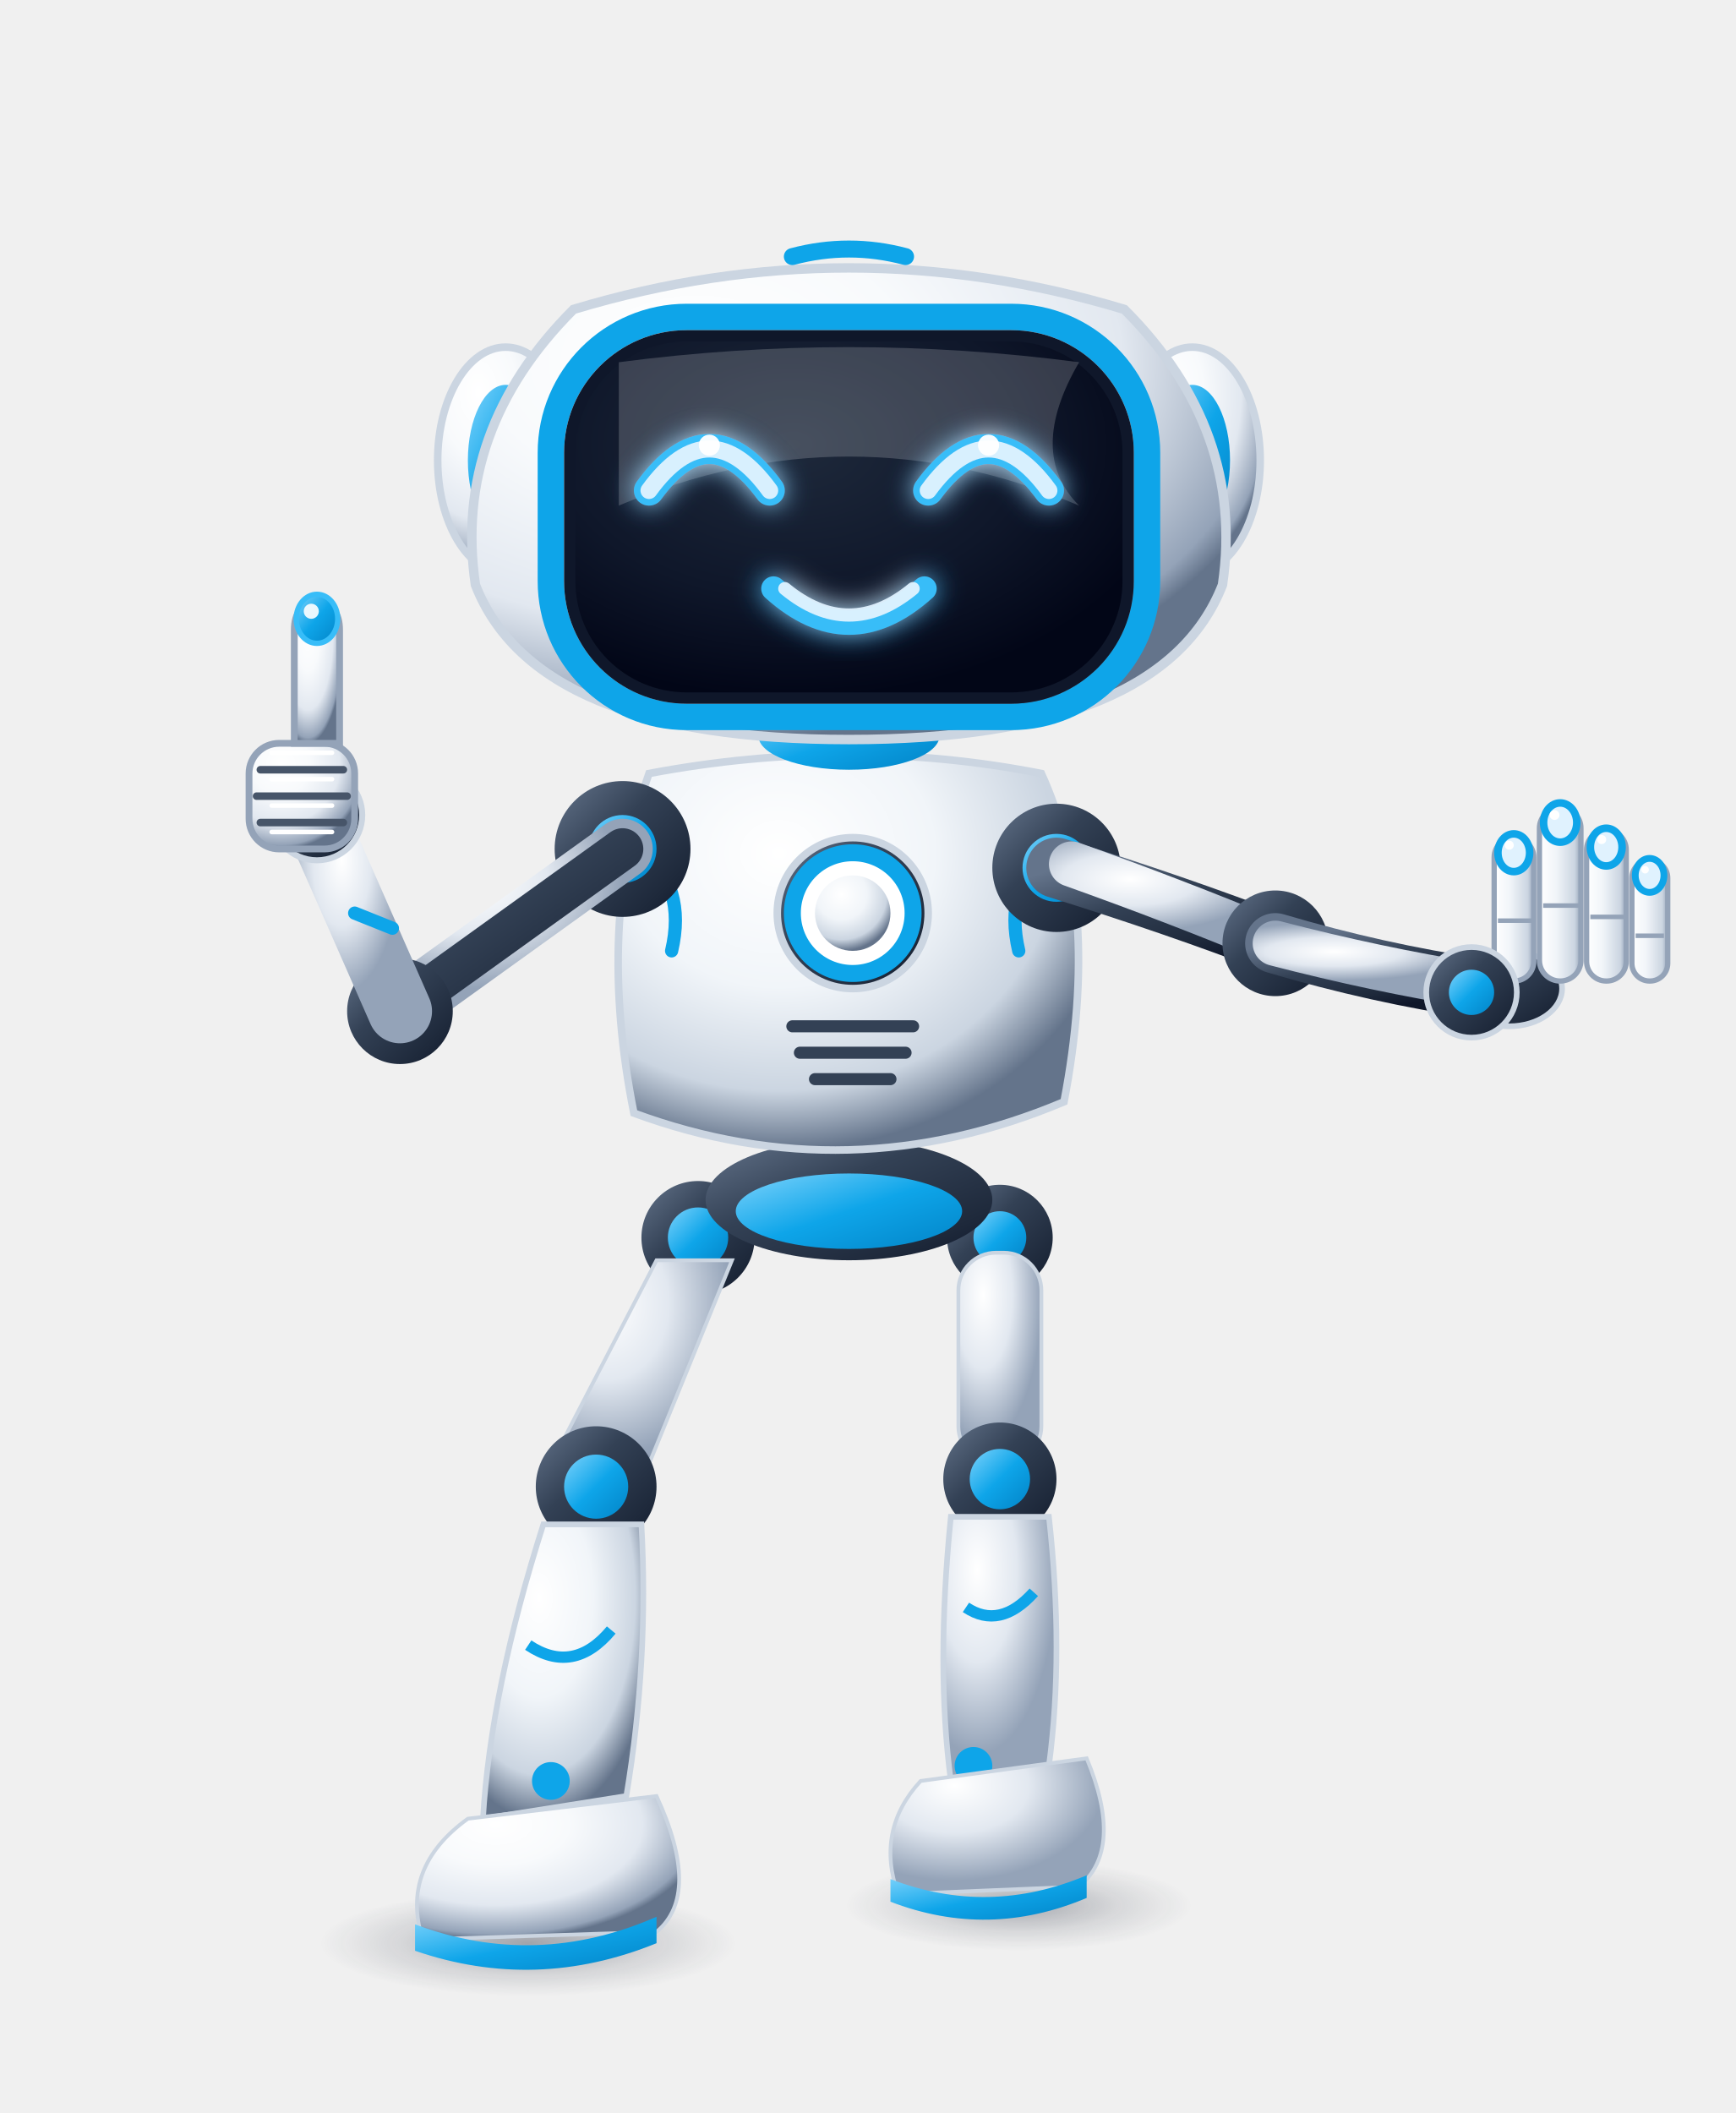
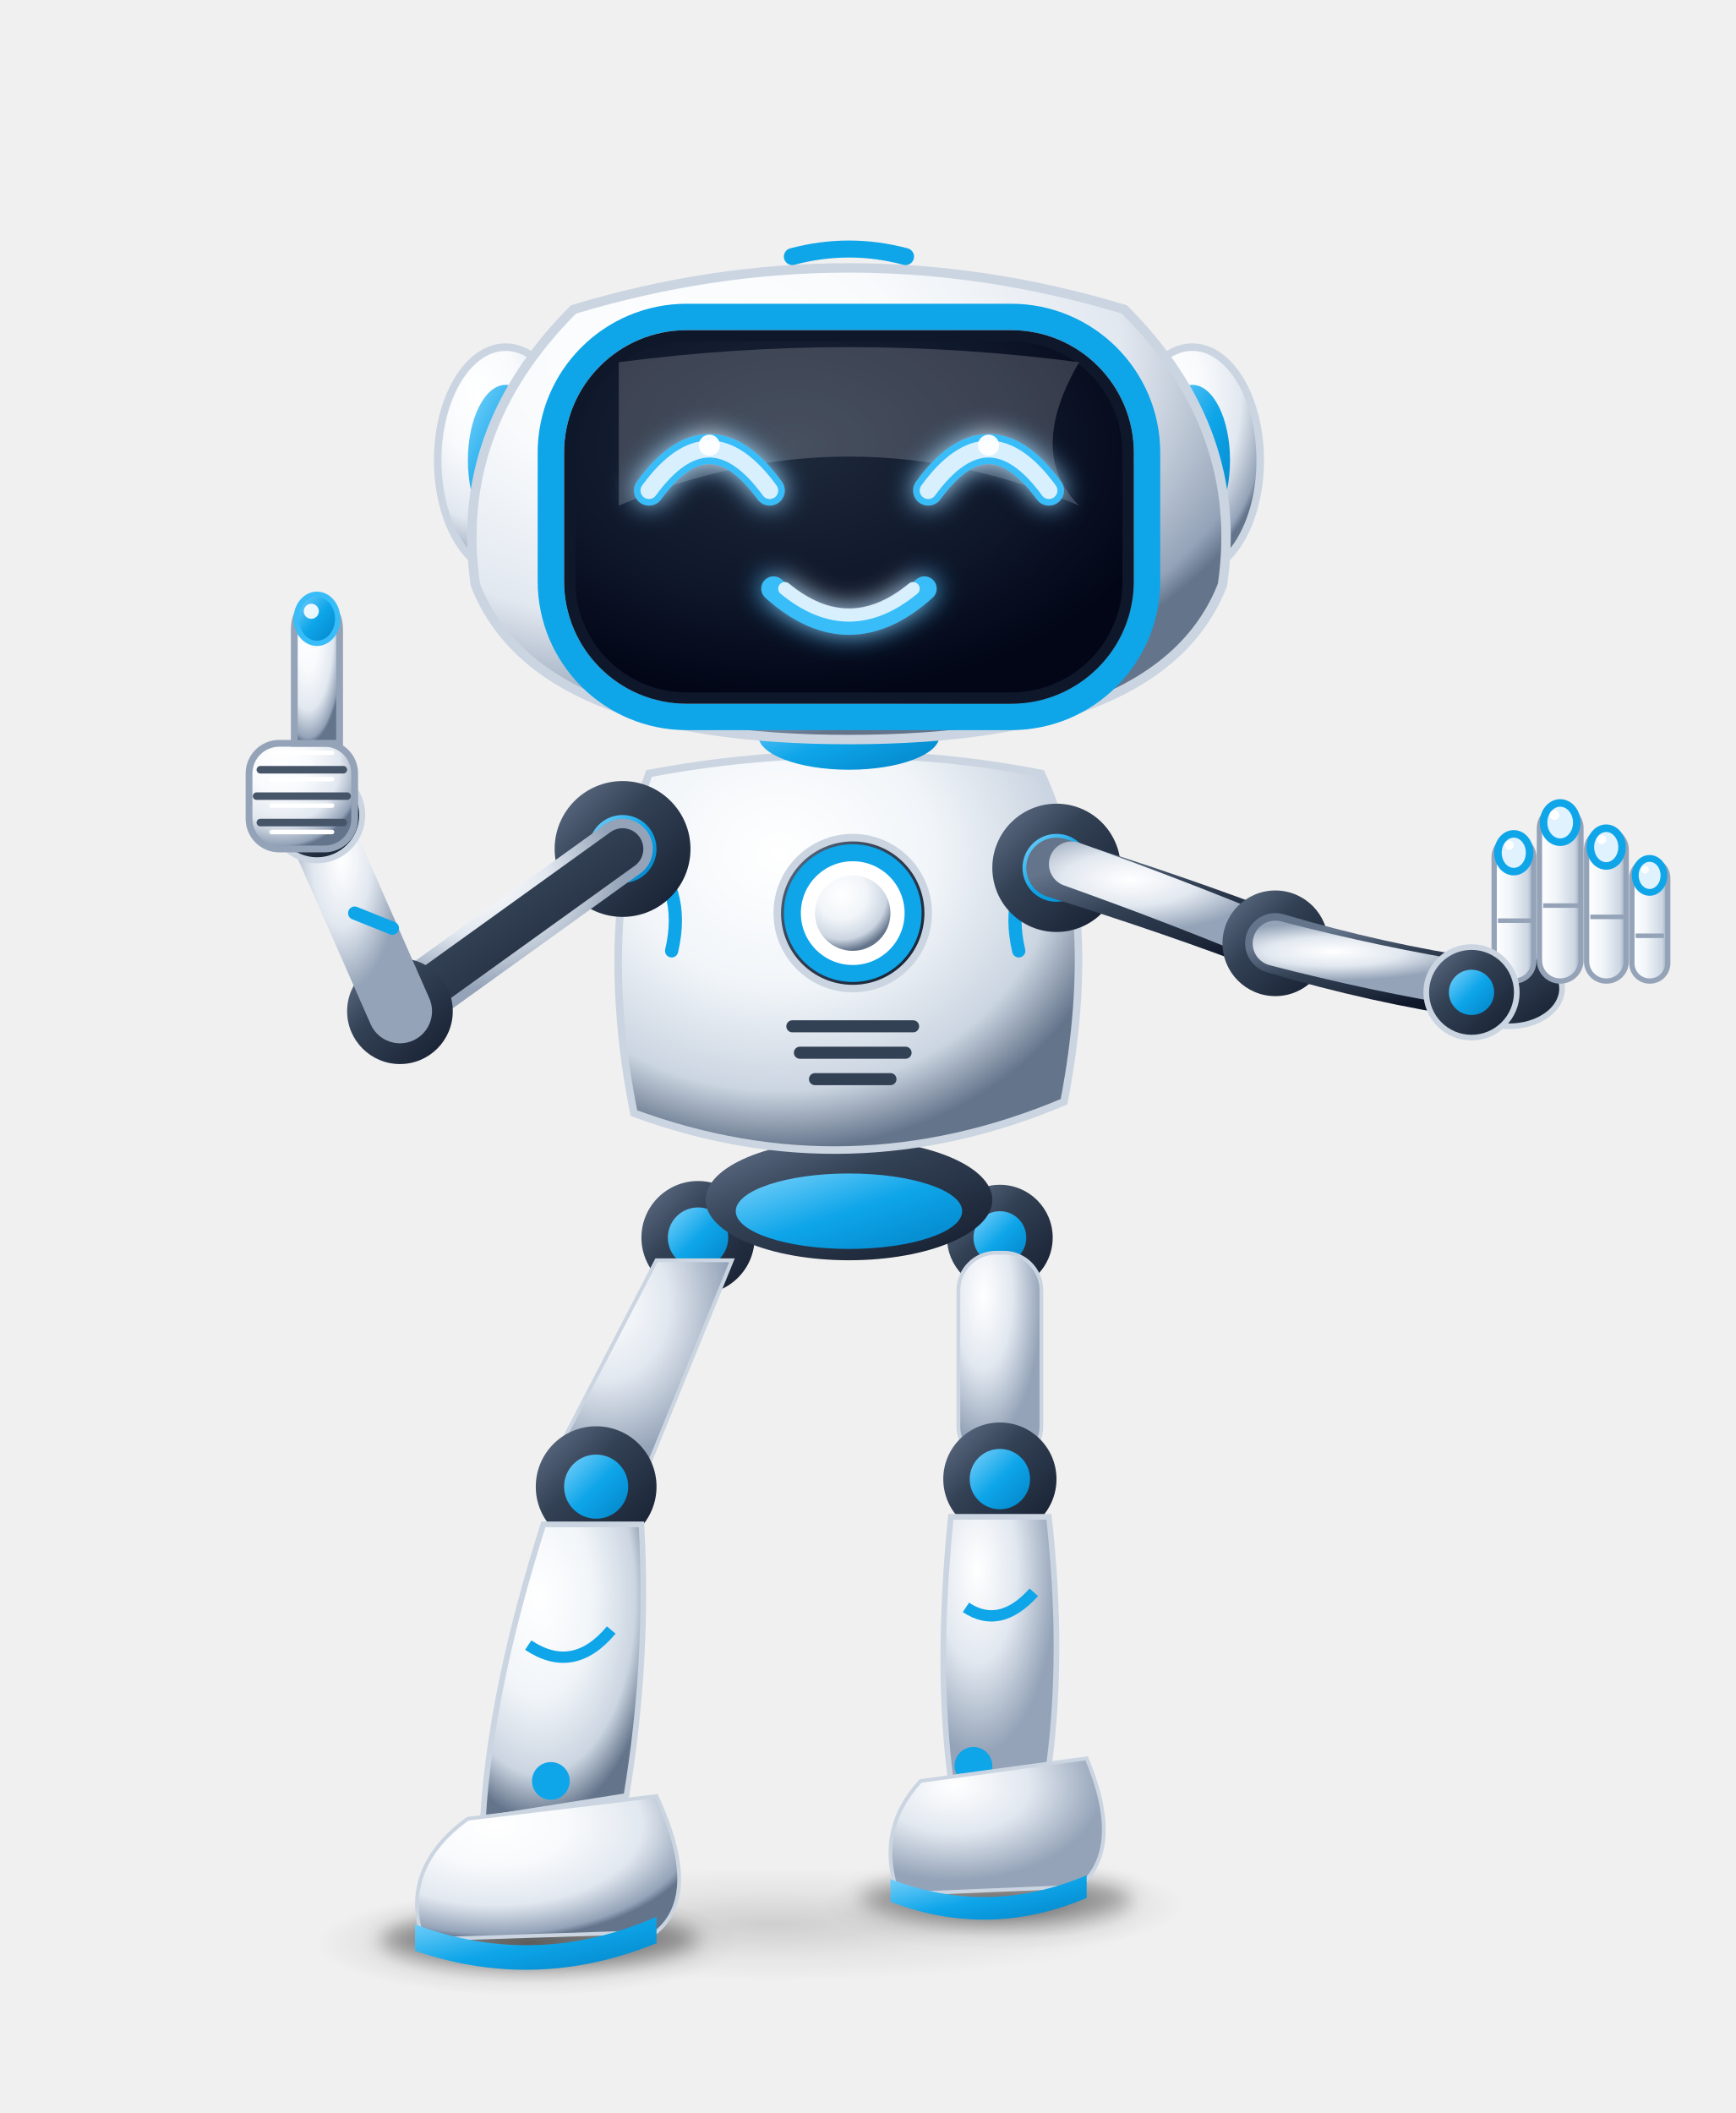
<svg xmlns="http://www.w3.org/2000/svg" id="robotSvgRoot" viewBox="0 0 460 560" width="100%" height="100%" class="robot-svg">
  <defs>
    <radialGradient id="groundShadowL" cx="50%" cy="50%" r="50%">
-       <stop offset="0%" stop-color="#0f172a" stop-opacity="0.35" />
-       <stop offset="60%" stop-color="#0f172a" stop-opacity="0.12" />
-       <stop offset="100%" stop-color="#0f172a" stop-opacity="0" />
+       <stop offset="0%" stop-color="#000000" stop-opacity="0.42" />
+       <stop offset="40%" stop-color="#000000" stop-opacity="0.20" />
+       <stop offset="75%" stop-color="#000000" stop-opacity="0.05" />
+       <stop offset="100%" stop-color="#000000" stop-opacity="0" />
    </radialGradient>
    <radialGradient id="groundShadowR" cx="50%" cy="50%" r="50%">
-       <stop offset="0%" stop-color="#0f172a" stop-opacity="0.32" />
-       <stop offset="60%" stop-color="#0f172a" stop-opacity="0.10" />
-       <stop offset="100%" stop-color="#0f172a" stop-opacity="0" />
-     </radialGradient>
+       <stop offset="0%" stop-color="#000000" stop-opacity="0.38" />
+       <stop offset="40%" stop-color="#000000" stop-opacity="0.18" />
+       <stop offset="75%" stop-color="#000000" stop-opacity="0.04" />
+       <stop offset="100%" stop-color="#000000" stop-opacity="0" />
+     </radialGradient>
+     <radialGradient id="groundShadowAmbient" cx="50%" cy="50%" r="50%">
+       <stop offset="0%" stop-color="#000000" stop-opacity="0.14" />
+       <stop offset="55%" stop-color="#000000" stop-opacity="0.05" />
+       <stop offset="100%" stop-color="#000000" stop-opacity="0" />
+     </radialGradient>
+     <filter id="shadowBlur" x="-30%" y="-30%" width="160%" height="160%">
+       <feGaussianBlur stdDeviation="2.5" />
+     </filter>
    <radialGradient id="headShading" cx="30%" cy="20%" r="80%">
      <stop offset="0%" stop-color="#ffffff" />
      <stop offset="35%" stop-color="#f8fafc" />
      <stop offset="70%" stop-color="#e2e8f0" />
      <stop offset="95%" stop-color="#94a3b8" />
      <stop offset="100%" stop-color="#64748b" />
    </radialGradient>
    <radialGradient id="torsoShading" cx="35%" cy="25%" r="75%">
      <stop offset="0%" stop-color="#ffffff" />
      <stop offset="45%" stop-color="#f1f5f9" />
      <stop offset="80%" stop-color="#cbd5e1" />
      <stop offset="100%" stop-color="#64748b" />
    </radialGradient>
    <radialGradient id="limbShading" cx="30%" cy="20%" r="70%">
      <stop offset="0%" stop-color="#ffffff" />
      <stop offset="50%" stop-color="#e2e8f0" />
      <stop offset="100%" stop-color="#94a3b8" />
    </radialGradient>
    <linearGradient id="fingerShading" x1="0%" y1="0%" x2="100%" y2="0%">
      <stop offset="0%" stop-color="#ffffff" />
      <stop offset="40%" stop-color="#f1f5f9" />
      <stop offset="85%" stop-color="#cbd5e1" />
      <stop offset="100%" stop-color="#94a3b8" />
    </linearGradient>
    <linearGradient id="metalJoint" x1="0%" y1="0%" x2="100%" y2="100%">
      <stop offset="0%" stop-color="#64748b" />
      <stop offset="40%" stop-color="#334155" />
      <stop offset="80%" stop-color="#1e293b" />
      <stop offset="100%" stop-color="#0f172a" />
    </linearGradient>
    <linearGradient id="cyanAccent" x1="0%" y1="0%" x2="100%" y2="100%">
      <stop offset="0%" stop-color="#7dd3fc" />
      <stop offset="50%" stop-color="#0ea5e9" />
      <stop offset="100%" stop-color="#0284c7" />
    </linearGradient>
    <radialGradient id="visorScreen" cx="40%" cy="30%" r="70%">
      <stop offset="0%" stop-color="#1e293b" />
      <stop offset="60%" stop-color="#0f172a" />
      <stop offset="100%" stop-color="#020617" />
    </radialGradient>
    <filter id="cyanGlow" x="-20%" y="-20%" width="140%" height="140%">
      <feGaussianBlur stdDeviation="3.5" result="blur" />
      <feComposite in="SourceGraphic" in2="blur" operator="over" />
    </filter>
    <style>
      /* 1. Periodic Expressive "Ishara" Gesture towards Email Box */
      @keyframes robotSuggestiveLoginGesture {
        0%, 55% {
          /* Default: looking straight at the user */
          transform: translate(0px, 0px);
        }
        60% {
          /* Quick lively glance towards the email box */
          transform: translate(22px, 12px);
        }
        67% {
          /* Expressive suggestive nod / ishara pulse */
          transform: translate(26px, 15px);
        }
        72% {
          transform: translate(22px, 12px);
        }
        82% {
          /* Hold glance at card */
          transform: translate(22px, 12px);
        }
        88%, 100% {
          /* Smoothly return to looking straight at the user */
          transform: translate(0px, 0px);
        }
      }

      /* 2. Head Tilt synchronized with the gesture */
      @keyframes headSuggestiveNod {
        0%, 55% {
          transform: rotate(0deg) translate(0px, 0px);
        }
        60% {
          transform: rotate(2.5deg) translate(5px, 2px);
        }
        67% {
          transform: rotate(4deg) translate(8px, 4px);
        }
        72%, 82% {
          transform: rotate(2.5deg) translate(5px, 2px);
        }
        88%, 100% {
          transform: rotate(0deg) translate(0px, 0px);
        }
      }

      /* 3. Natural Eye Blinking */
      @keyframes eyeBlinkCycle {
        0%, 25%, 31%, 56%, 80%, 86%, 92%, 100% {
          transform: scaleY(1);
          opacity: 1;
        }
        28%, 83% {
          /* Quick natural blink */
          transform: scaleY(0.08);
          opacity: 0.95;
        }
      }

      .rig-head-gesture {
        transform-origin: 225px 190px;
        animation: headSuggestiveNod 7s cubic-bezier(0.4, 0, 0.2, 1) infinite;
      }

      .robo-face-gesture {
        transform-origin: 225px 135px;
        animation: robotSuggestiveLoginGesture 7s cubic-bezier(0.4, 0, 0.2, 1) infinite;
      }

      .robo-eyes-blink {
        transform-origin: 225px 125px;
        animation: eyeBlinkCycle 7s cubic-bezier(0.4, 0, 0.2, 1) infinite;
      }

      /* Live Input Focus State */
      .is-focused-input .rig-head-gesture {
        animation: none !important;
        transform: rotate(3deg) translate(6px, 3px) !important;
      }
      .is-focused-input .robo-face-gesture {
        animation: none !important;
        transform: translate(24px, 14px) !important;
      }
    </style>
  </defs>
+   <g class="ground-shadows-ambient">
+     <ellipse cx="205" cy="510" rx="98" ry="15" fill="url(#groundShadowAmbient)" />
+   </g>
  <g class="ground-shadow-left">
-     <ellipse cx="140" cy="515" rx="55" ry="14" fill="url(#groundShadowL)" />
+     <ellipse cx="140" cy="515" rx="56" ry="14" fill="url(#groundShadowL)" />
+     <ellipse cx="143" cy="514" rx="42" ry="7" fill="#000000" opacity="0.32" filter="url(#shadowBlur)" />
  </g>
  <g class="ground-shadow-right">
-     <ellipse cx="270" cy="505" rx="46" ry="12" fill="url(#groundShadowR)" />
+     <ellipse cx="266" cy="505" rx="48" ry="12" fill="url(#groundShadowR)" />
+     <ellipse cx="264" cy="503" rx="36" ry="6" fill="#000000" opacity="0.28" filter="url(#shadowBlur)" />
  </g>
  <g class="rig-leg-right">
    <circle cx="265" cy="328" r="14" fill="url(#metalJoint)" />
    <circle cx="265" cy="328" r="7" fill="url(#cyanAccent)" />
    <rect x="254" y="332" width="22" height="56" rx="10" fill="url(#limbShading)" stroke="#cbd5e1" />
    <g class="rig-knee-right">
      <circle cx="265" cy="392" r="15" fill="url(#metalJoint)" />
      <circle cx="265" cy="392" r="8" fill="url(#cyanAccent)" />
      <path d="M 252 402 Q 248 442 252 472 L 278 468 Q 282 438 278 402 Z" fill="url(#limbShading)" stroke="#cbd5e1" stroke-width="1.5" />
      <path d="M 256 426 Q 265 432 274 422" fill="none" stroke="#0ea5e9" stroke-width="3" />
      <g class="rig-foot-right">
        <circle cx="258" cy="468" r="5" fill="#0ea5e9" />
        <path d="M 244 472 L 288 466 Q 298 490 286 500 L 238 502 Q 232 485 244 472 Z" fill="url(#limbShading)" stroke="#cbd5e1" />
        <path d="M 236 498 Q 262 508 288 497 L 288 503 Q 262 514 236 504 Z" fill="url(#cyanAccent)" />
      </g>
    </g>
  </g>
  <g class="rig-leg-left">
    <circle cx="185" cy="328" r="15" fill="url(#metalJoint)" />
    <circle cx="185" cy="328" r="8" fill="url(#cyanAccent)" />
    <path d="M 174 334 L 146 388 Q 158 396 172 388 L 194 334 Z" fill="url(#limbShading)" stroke="#cbd5e1" />
    <g class="rig-knee-left">
      <circle cx="158" cy="394" r="16" fill="url(#metalJoint)" />
      <circle cx="158" cy="394" r="8.5" fill="url(#cyanAccent)" />
      <path d="M 144 404 Q 130 448 128 482 L 166 476 Q 172 440 170 404 Z" fill="url(#torsoShading)" stroke="#cbd5e1" stroke-width="1.5" />
      <path d="M 140 436 Q 152 444 162 432" fill="none" stroke="#0ea5e9" stroke-width="3" />
      <g class="rig-foot-left">
        <circle cx="146" cy="472" r="5" fill="#0ea5e9" />
        <path d="M 124 482 L 174 476 Q 186 502 174 512 L 112 514 Q 106 495 124 482 Z" fill="url(#headShading)" stroke="#cbd5e1" />
        <path d="M 110 510 Q 142 522 174 508 L 174 515 Q 142 528 110 517 Z" fill="url(#cyanAccent)" />
      </g>
    </g>
  </g>
  <ellipse cx="225" cy="318" rx="38" ry="16" fill="url(#metalJoint)" />
  <ellipse cx="225" cy="321" rx="30" ry="10" fill="url(#cyanAccent)" />
  <g class="rig-torso">
    <path d="M 172 205 Q 158 245 168 295 Q 225 316 282 292 Q 292 240 276 205 Q 225 195 172 205 Z" fill="url(#torsoShading)" stroke="#cbd5e1" stroke-width="2" />
    <circle cx="226" cy="242" r="20" fill="url(#metalJoint)" stroke="#cbd5e1" stroke-width="2" />
    <circle cx="226" cy="242" r="16" fill="#ffffff" stroke="#0ea5e9" stroke-width="4.5" />
    <circle cx="226" cy="242" r="10" fill="url(#torsoShading)" />
    <g stroke="#334155" stroke-width="3.2" stroke-linecap="round">
      <line x1="210" y1="272" x2="242" y2="272" />
      <line x1="212" y1="279" x2="240" y2="279" />
      <line x1="216" y1="286" x2="236" y2="286" />
    </g>
    <path d="M 170 225 Q 182 235 178 252" stroke="#0ea5e9" stroke-width="3.5" fill="none" stroke-linecap="round" />
    <path d="M 278 225 Q 266 235 270 252" stroke="#0ea5e9" stroke-width="3.5" fill="none" stroke-linecap="round" />
  </g>
  <g class="rig-arm-card">
    <circle cx="280" cy="230" r="17" fill="url(#metalJoint)" />
    <circle cx="280" cy="230" r="9" fill="url(#cyanAccent)" />
    <path d="M 280 230 Q 312 240 338 250" stroke="url(#metalJoint)" stroke-width="16" stroke-linecap="round" fill="none" />
    <path d="M 284 229 Q 312 239 336 249" stroke="url(#limbShading)" stroke-width="12" stroke-linecap="round" fill="none" />
    <g class="rig-forearm-card">
      <circle cx="338" cy="250" r="14" fill="url(#metalJoint)" />
      <circle cx="338" cy="250" r="7" fill="url(#cyanAccent)" />
      <path d="M 338 250 Q 365 258 392 262" stroke="url(#metalJoint)" stroke-width="16" stroke-linecap="round" fill="none" />
      <path d="M 338 250 Q 365 257 390 261" stroke="url(#limbShading)" stroke-width="12" stroke-linecap="round" fill="none" />
      <g class="rig-hand-card">
        <ellipse cx="400" cy="262" rx="14" ry="10" fill="url(#metalJoint)" stroke="#cbd5e1" stroke-width="1.5" />
        <g class="finger-1">
          <rect x="396" y="222" width="10.5" height="38" rx="5.2" fill="url(#fingerShading)" stroke="#94a3b8" stroke-width="1.4" />
          <ellipse cx="401.2" cy="226" rx="4.2" ry="5" fill="#e0f2fe" stroke="#0ea5e9" stroke-width="2" />
          <circle cx="400" cy="224" r="1.2" fill="#ffffff" />
          <line x1="397" y1="244" x2="406" y2="244" stroke="#94a3b8" stroke-width="1.2" />
        </g>
        <g class="finger-2">
          <rect x="408" y="214" width="11" height="46" rx="5.5" fill="url(#fingerShading)" stroke="#94a3b8" stroke-width="1.4" />
          <ellipse cx="413.5" cy="218" rx="4.4" ry="5.2" fill="#e0f2fe" stroke="#0ea5e9" stroke-width="2" />
          <circle cx="412" cy="216" r="1.3" fill="#ffffff" />
          <line x1="409" y1="240" x2="418.5" y2="240" stroke="#94a3b8" stroke-width="1.2" />
        </g>
        <g class="finger-3">
          <rect x="420.5" y="220" width="10.5" height="40" rx="5.2" fill="url(#fingerShading)" stroke="#94a3b8" stroke-width="1.4" />
          <ellipse cx="425.7" cy="224.5" rx="4.2" ry="5" fill="#e0f2fe" stroke="#0ea5e9" stroke-width="2" />
          <circle cx="424.5" cy="222.5" r="1.2" fill="#ffffff" />
          <line x1="421.5" y1="243" x2="430.5" y2="243" stroke="#94a3b8" stroke-width="1.2" />
        </g>
        <g class="finger-4">
          <rect x="432.5" y="228" width="9.5" height="32" rx="4.7" fill="url(#fingerShading)" stroke="#94a3b8" stroke-width="1.4" />
          <ellipse cx="437.2" cy="232" rx="3.8" ry="4.5" fill="#e0f2fe" stroke="#0ea5e9" stroke-width="1.8" />
          <circle cx="436" cy="230.5" r="1" fill="#ffffff" />
          <line x1="433.5" y1="248" x2="441" y2="248" stroke="#94a3b8" stroke-width="1.2" />
        </g>
        <circle cx="390" cy="263" r="12" fill="url(#metalJoint)" stroke="#cbd5e1" stroke-width="1.5" />
        <circle cx="390" cy="263" r="6" fill="url(#cyanAccent)" />
      </g>
    </g>
  </g>
  <g class="rig-arm-thumbsup">
    <circle cx="165" cy="225" r="18" fill="url(#metalJoint)" />
    <circle cx="165" cy="225" r="9" fill="url(#cyanAccent)" />
    <path d="M 165 225 L 108 266" stroke="url(#limbShading)" stroke-width="16" stroke-linecap="round" />
    <path d="M 165 225 L 108 266" stroke="url(#metalJoint)" stroke-width="11" stroke-linecap="round" />
    <g class="rig-forearm-thumbsup">
      <circle cx="106" cy="268" r="14" fill="url(#metalJoint)" />
      <circle cx="106" cy="268" r="7" fill="url(#cyanAccent)" />
      <path d="M 106 268 L 84 218" stroke="url(#limbShading)" stroke-width="17" stroke-linecap="round" />
      <path d="M 104 246 L 94 242" stroke="#0ea5e9" stroke-width="3.5" stroke-linecap="round" />
      <g class="rig-hand-thumbsup">
        <circle cx="84" cy="216" r="12" fill="url(#metalJoint)" stroke="#cbd5e1" stroke-width="1.6" />
        <rect x="66" y="197" width="28" height="28" rx="8" fill="url(#headShading)" stroke="#94a3b8" stroke-width="1.8" />
        <line x1="69" y1="204" x2="91" y2="204" stroke="#475569" stroke-width="2" stroke-linecap="round" />
        <line x1="68" y1="211" x2="92" y2="211" stroke="#475569" stroke-width="2" stroke-linecap="round" />
        <line x1="69" y1="218" x2="91" y2="218" stroke="#475569" stroke-width="2" stroke-linecap="round" />
        <line x1="72" y1="199.5" x2="88" y2="199.5" stroke="#ffffff" stroke-width="1.2" stroke-linecap="round" />
        <line x1="72" y1="206.5" x2="88" y2="206.5" stroke="#ffffff" stroke-width="1.2" stroke-linecap="round" />
        <line x1="72" y1="213.5" x2="88" y2="213.5" stroke="#ffffff" stroke-width="1.2" stroke-linecap="round" />
        <line x1="72" y1="220.5" x2="88" y2="220.5" stroke="#ffffff" stroke-width="1.2" stroke-linecap="round" />
        <path d="M 78 197 L 78 167 Q 78 160 84 160 Q 90 160 90 167 L 90 197 Z" fill="url(#headShading)" stroke="#94a3b8" stroke-width="1.8" />
        <ellipse cx="84" cy="164" rx="5.5" ry="6.5" fill="url(#cyanAccent)" stroke="#38bdf8" stroke-width="1.4" />
        <circle cx="82.5" cy="162" r="2" fill="#ffffff" opacity="0.9" />
      </g>
    </g>
  </g>
  <ellipse cx="225" cy="195" rx="24" ry="9" fill="url(#cyanAccent)" />
  <ellipse cx="225" cy="190" rx="18" ry="7" fill="url(#metalJoint)" />
  <g class="rig-head rig-head-gesture">
    <g class="ear-pod-left">
      <ellipse cx="134" cy="122" rx="18" ry="30" fill="url(#headShading)" stroke="#cbd5e1" stroke-width="2" />
      <ellipse cx="134" cy="122" rx="10" ry="20" fill="url(#cyanAccent)" />
      <circle cx="134" cy="122" r="6" fill="#0f172a" />
    </g>
    <g class="ear-pod-right">
      <ellipse cx="316" cy="122" rx="18" ry="30" fill="url(#headShading)" stroke="#cbd5e1" stroke-width="2" />
      <ellipse cx="316" cy="122" rx="10" ry="20" fill="url(#cyanAccent)" />
      <circle cx="316" cy="122" r="6" fill="#0f172a" />
    </g>
    <path d="M 152 82 Q 225 60 298 82 Q 330 114 324 155 Q 308 196 225 196 Q 142 196 126 155 Q 120 114 152 82 Z" fill="url(#headShading)" stroke="#cbd5e1" stroke-width="2.5" />
    <path d="M 210 68 Q 225 64 240 68" stroke="#0ea5e9" stroke-width="4.5" fill="none" stroke-linecap="round" />
    <rect x="146" y="84" width="158" height="106" rx="36" fill="none" stroke="#0ea5e9" stroke-width="7" />
    <rect x="151" y="89" width="148" height="96" rx="31" fill="url(#visorScreen)" stroke="#0f172a" stroke-width="3" />
    <path d="M 164 96 Q 225 88 286 96 Q 272 120 286 134 Q 225 108 164 134 Z" fill="#ffffff" opacity="0.18" />
    <g filter="url(#cyanGlow)">
      <g class="robo-face-gesture">
        <g class="robo-eyes-blink">
          <g class="eye-front-left">
            <path d="M 172 130 Q 188 108 204 130" fill="none" stroke="#38bdf8" stroke-width="8" stroke-linecap="round" stroke-linejoin="round" />
            <path d="M 172 130 Q 188 108 204 130" fill="none" stroke="#e0f2fe" stroke-width="4.5" stroke-linecap="round" stroke-linejoin="round" opacity="0.95" />
            <circle cx="188" cy="118" r="2.8" fill="#ffffff" opacity="0.95" />
          </g>
          <g class="eye-front-right">
            <path d="M 246 130 Q 262 108 278 130" fill="none" stroke="#38bdf8" stroke-width="8" stroke-linecap="round" stroke-linejoin="round" />
            <path d="M 246 130 Q 262 108 278 130" fill="none" stroke="#e0f2fe" stroke-width="4.5" stroke-linecap="round" stroke-linejoin="round" opacity="0.95" />
            <circle cx="262" cy="118" r="2.8" fill="#ffffff" opacity="0.95" />
          </g>
        </g>
        <path d="M 205 156 Q 225 174 245 156" fill="none" stroke="#38bdf8" stroke-width="6.5" stroke-linecap="round" />
        <path d="M 208 156 Q 225 170 242 156" fill="none" stroke="#e0f2fe" stroke-width="3.5" stroke-linecap="round" opacity="0.95" />
      </g>
    </g>
  </g>
</svg>
